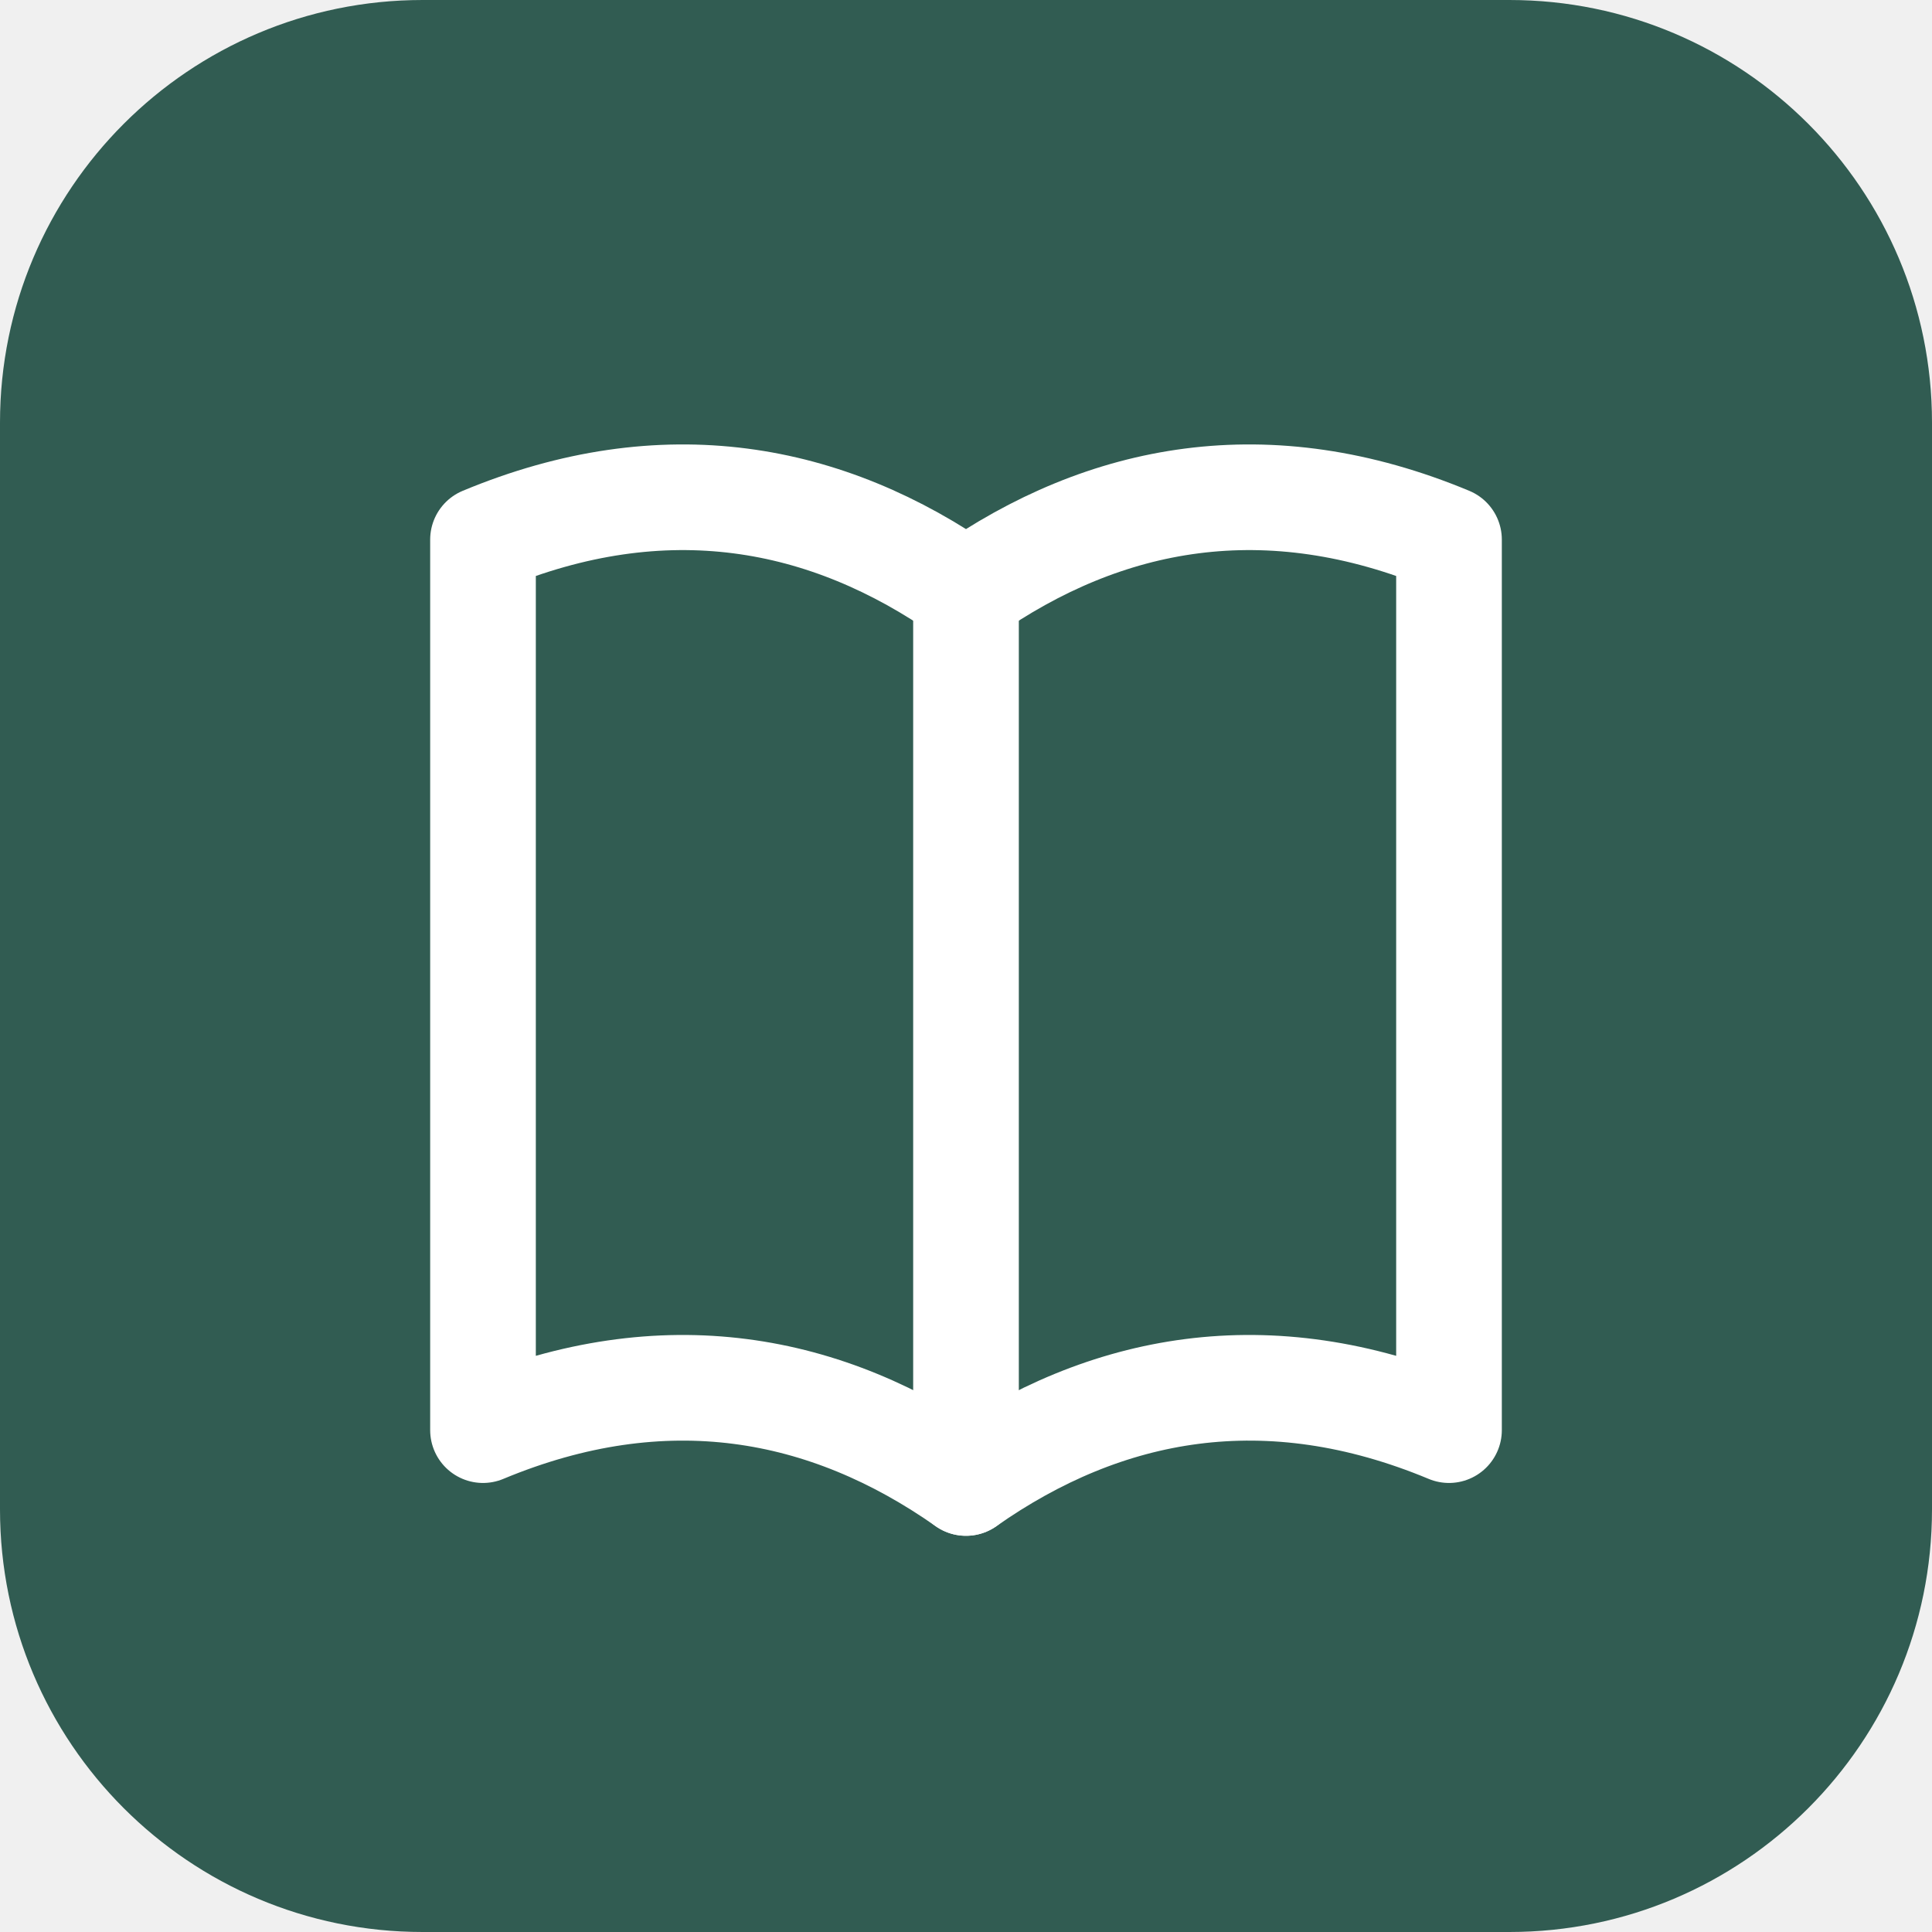
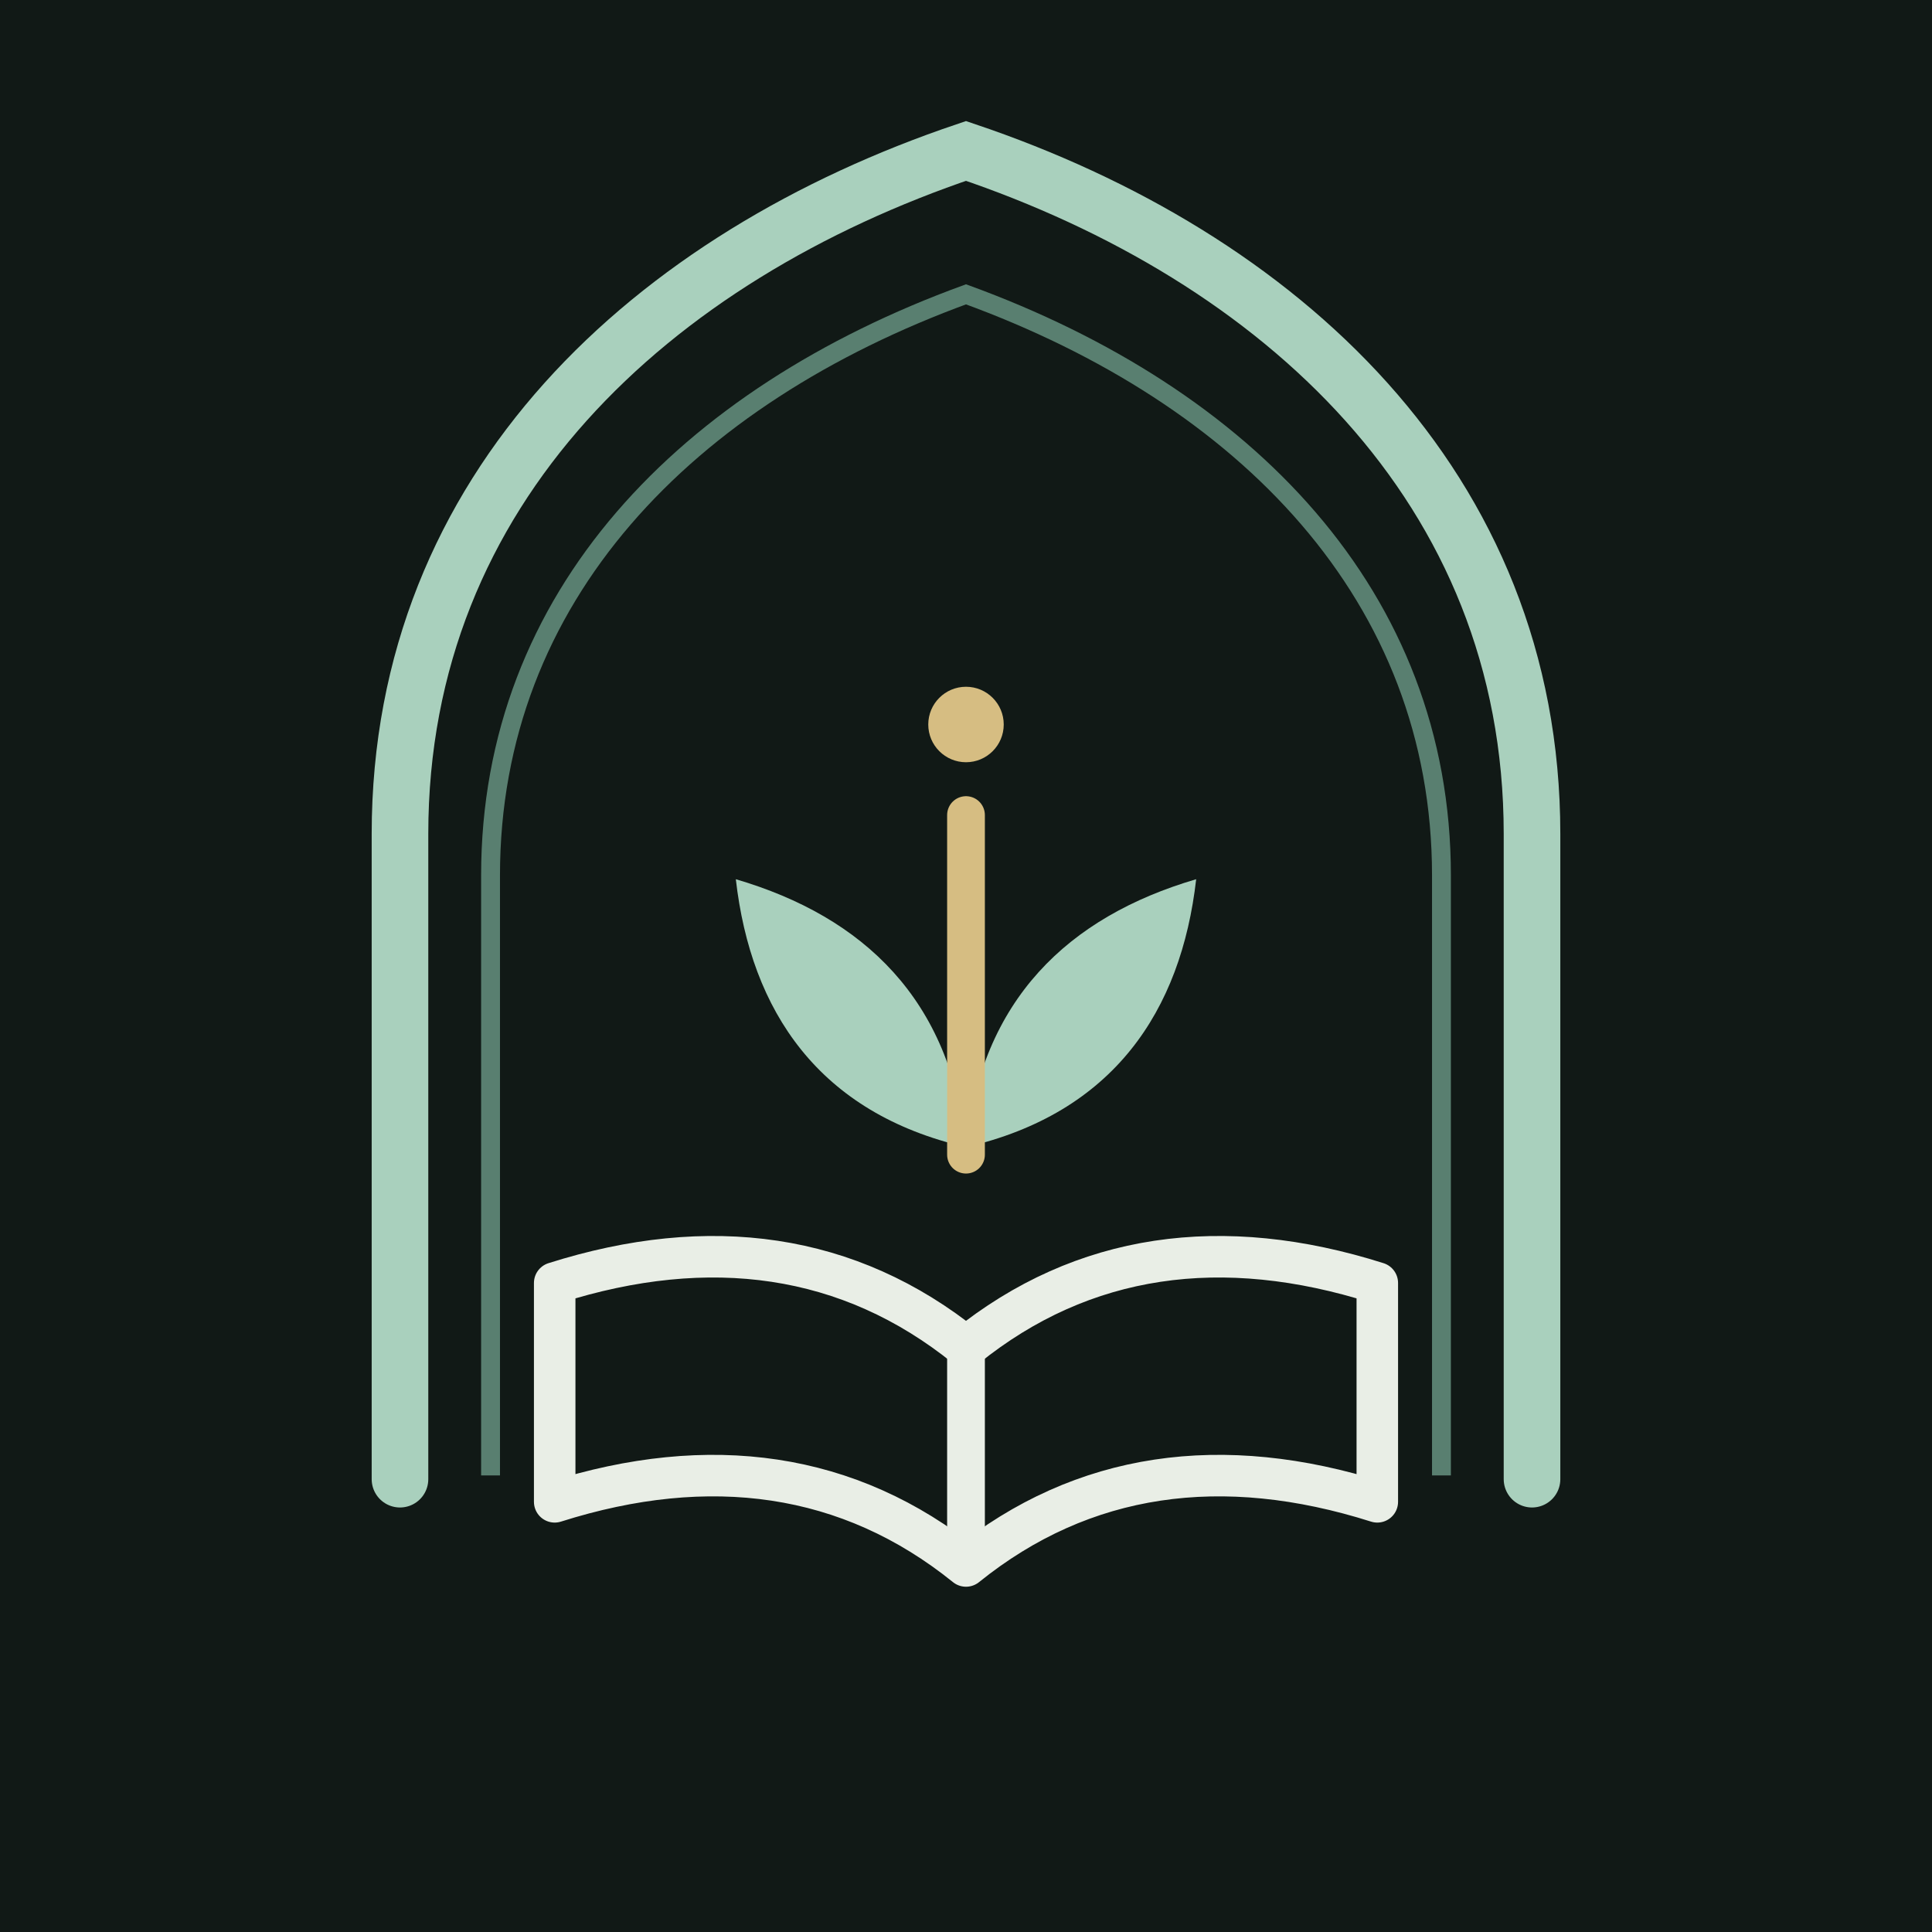
<svg xmlns="http://www.w3.org/2000/svg" width="512" height="512" viewBox="0 0 512 512">
-   <rect width="512" height="512" rx="112" fill="#315c52" />
-   <path d="M128 143c48-20 91-12 128 14 37-26 80-34 128-14v236c-48-20-91-12-128 14-37-26-80-34-128-14V143Z" fill="none" stroke="#fff" stroke-width="28" stroke-linejoin="round" />
-   <path d="M256 157v236" stroke="#fff" stroke-width="28" stroke-linecap="round" />
+   <rect width="512" height="512" fill="#111916" />
+   <path d="M106 392V221c0-92 67-153 150-181 83 28 150 89 150 181v171" fill="none" stroke="#a9d0bd" stroke-width="15" stroke-linecap="round" />
+   <path d="M130 391V232c0-74 52-127 126-154 74 27 126 80 126 154v159" fill="none" stroke="#597f70" stroke-width="5" />
+   <path d="M147 340c41-13 78-8 109 17 31-25 68-30 109-17v58c-41-13-78-8-109 17-31-25-68-30-109-17v-58Z" fill="none" stroke="#e9eee6" stroke-width="11" stroke-linejoin="round" />
+   <path d="M256 358v57" stroke="#e9eee6" stroke-width="10" stroke-linecap="round" />
+   <path d="M256 304c-4-39-27-61-61-71 4 35 22 62 61 71Zm0 0c4-39 27-61 61-71-4 35-22 62-61 71Z" fill="#a9d0bd" />
+   <path d="M256 306v-90" stroke="#d6bd82" stroke-width="10" stroke-linecap="round" />
+   <circle cx="256" cy="192" r="10" fill="#d6bd82" />
</svg>
